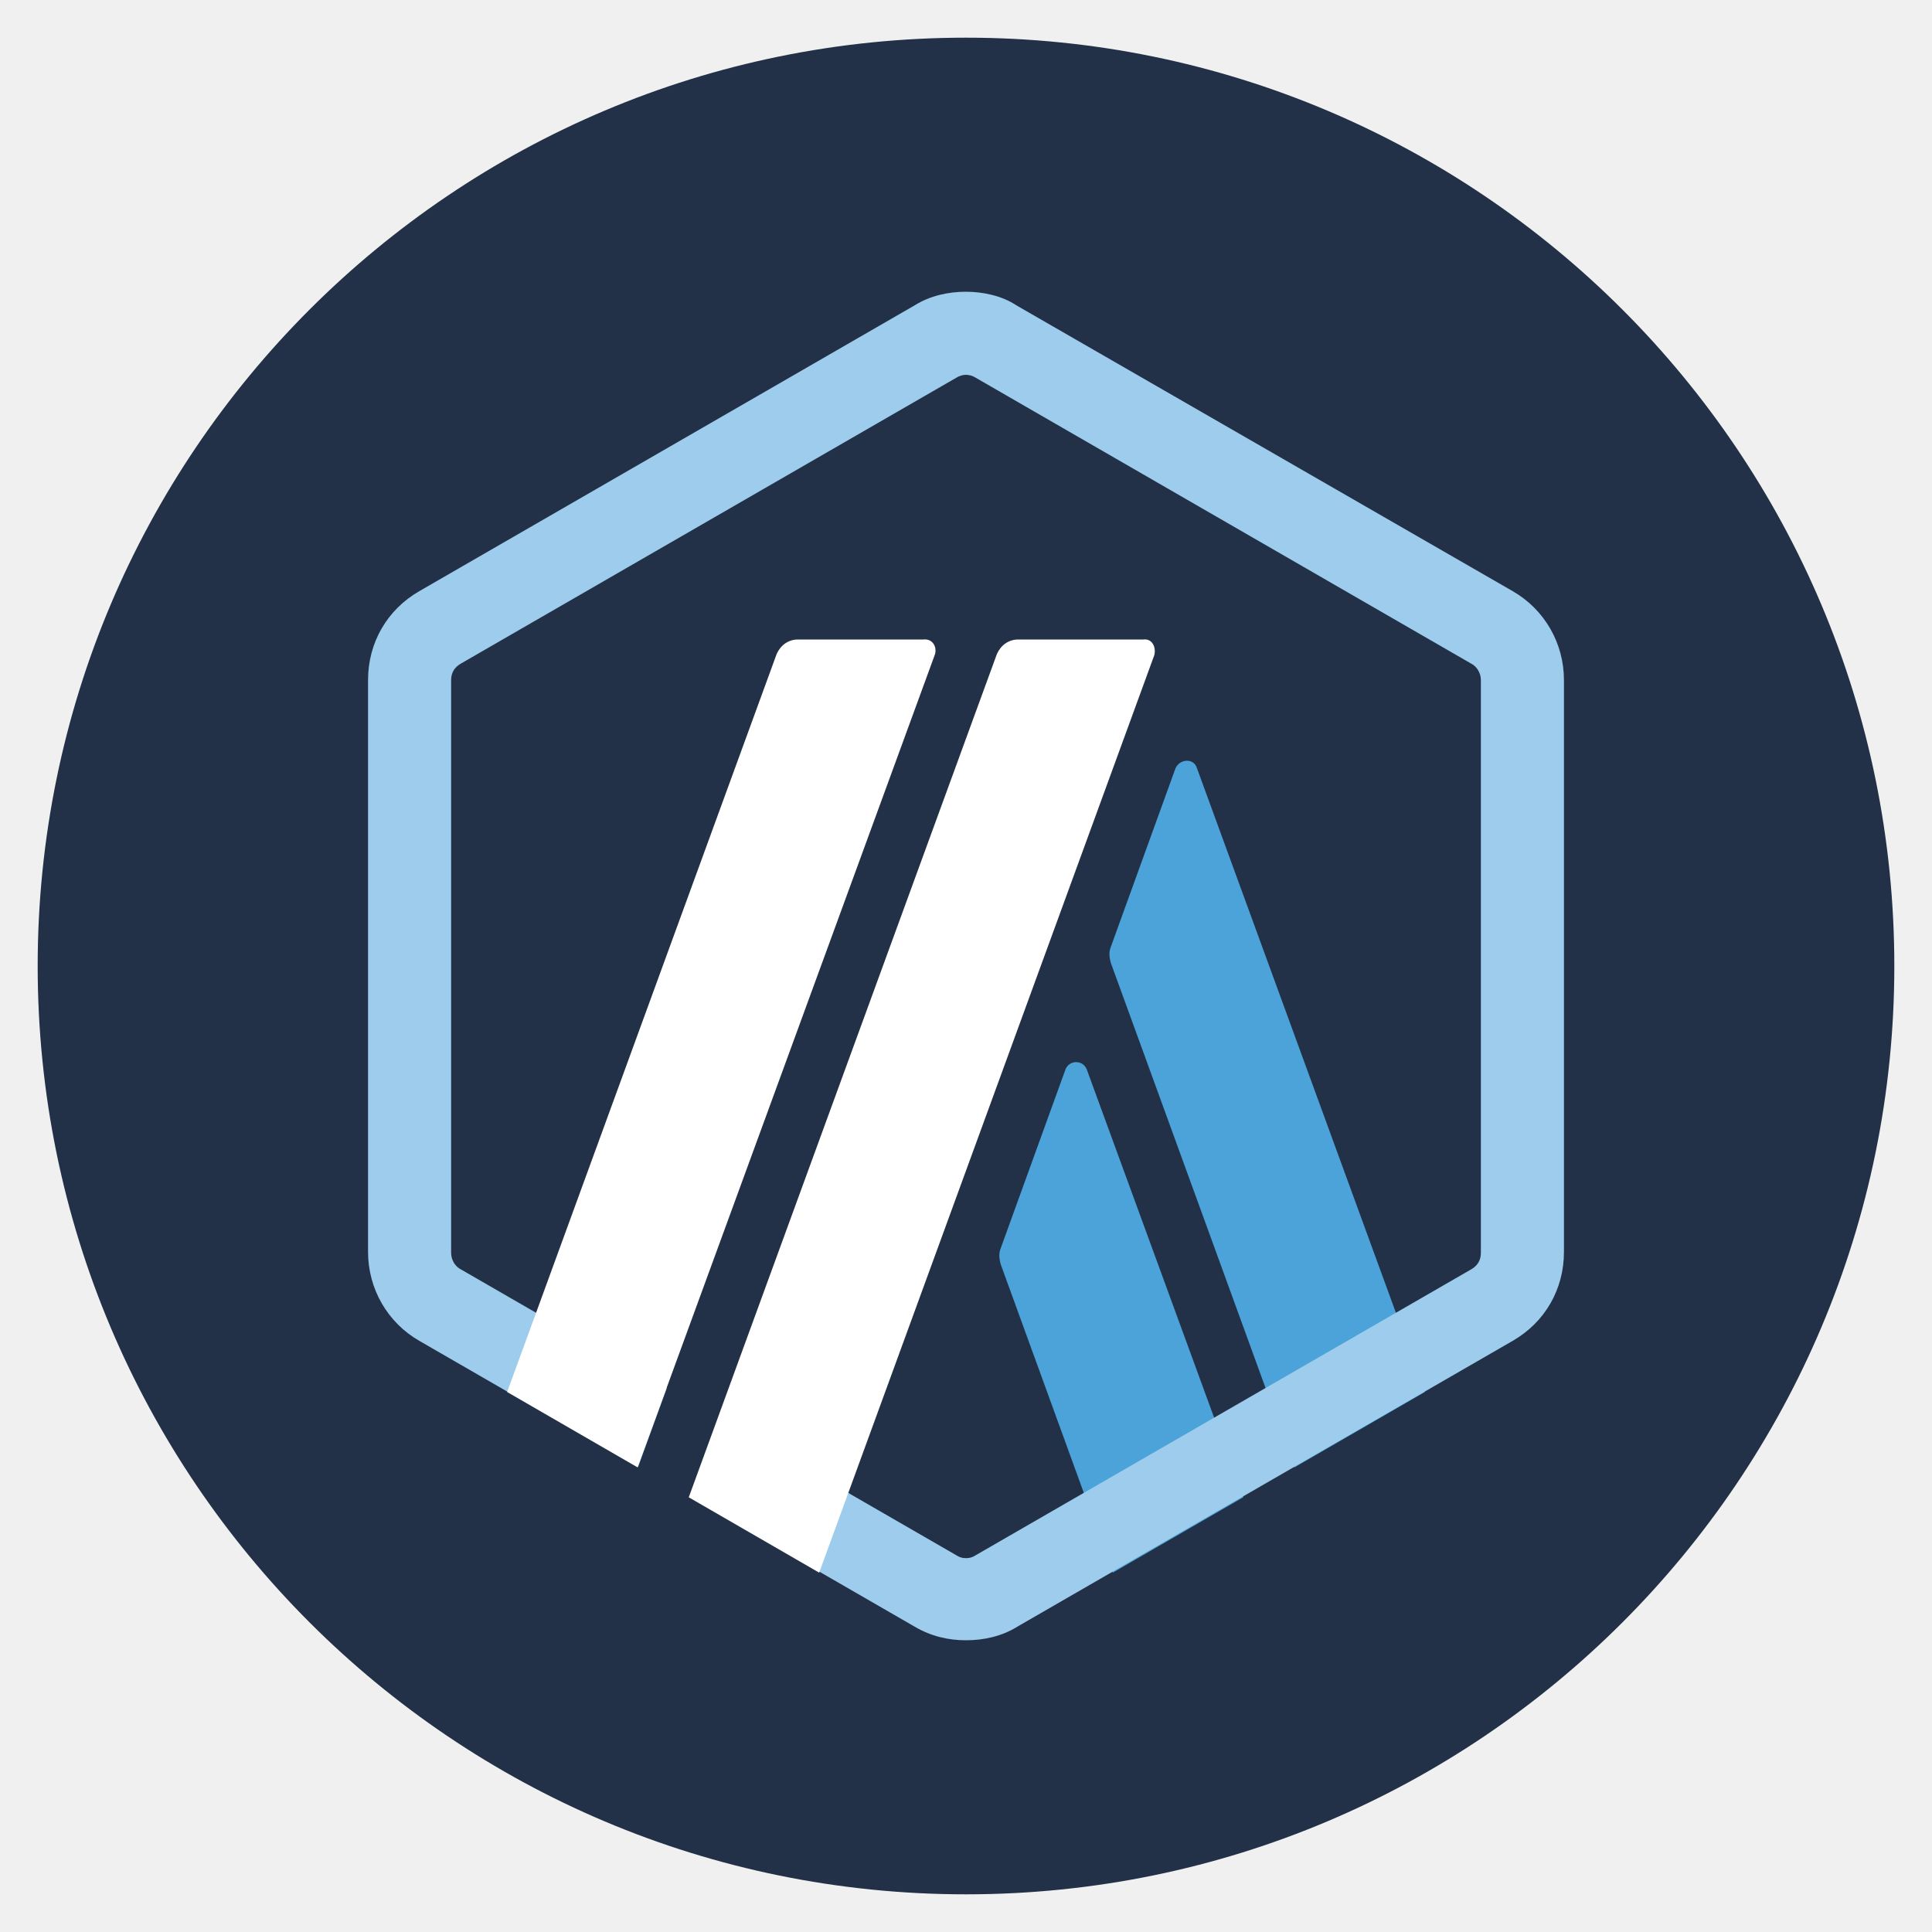
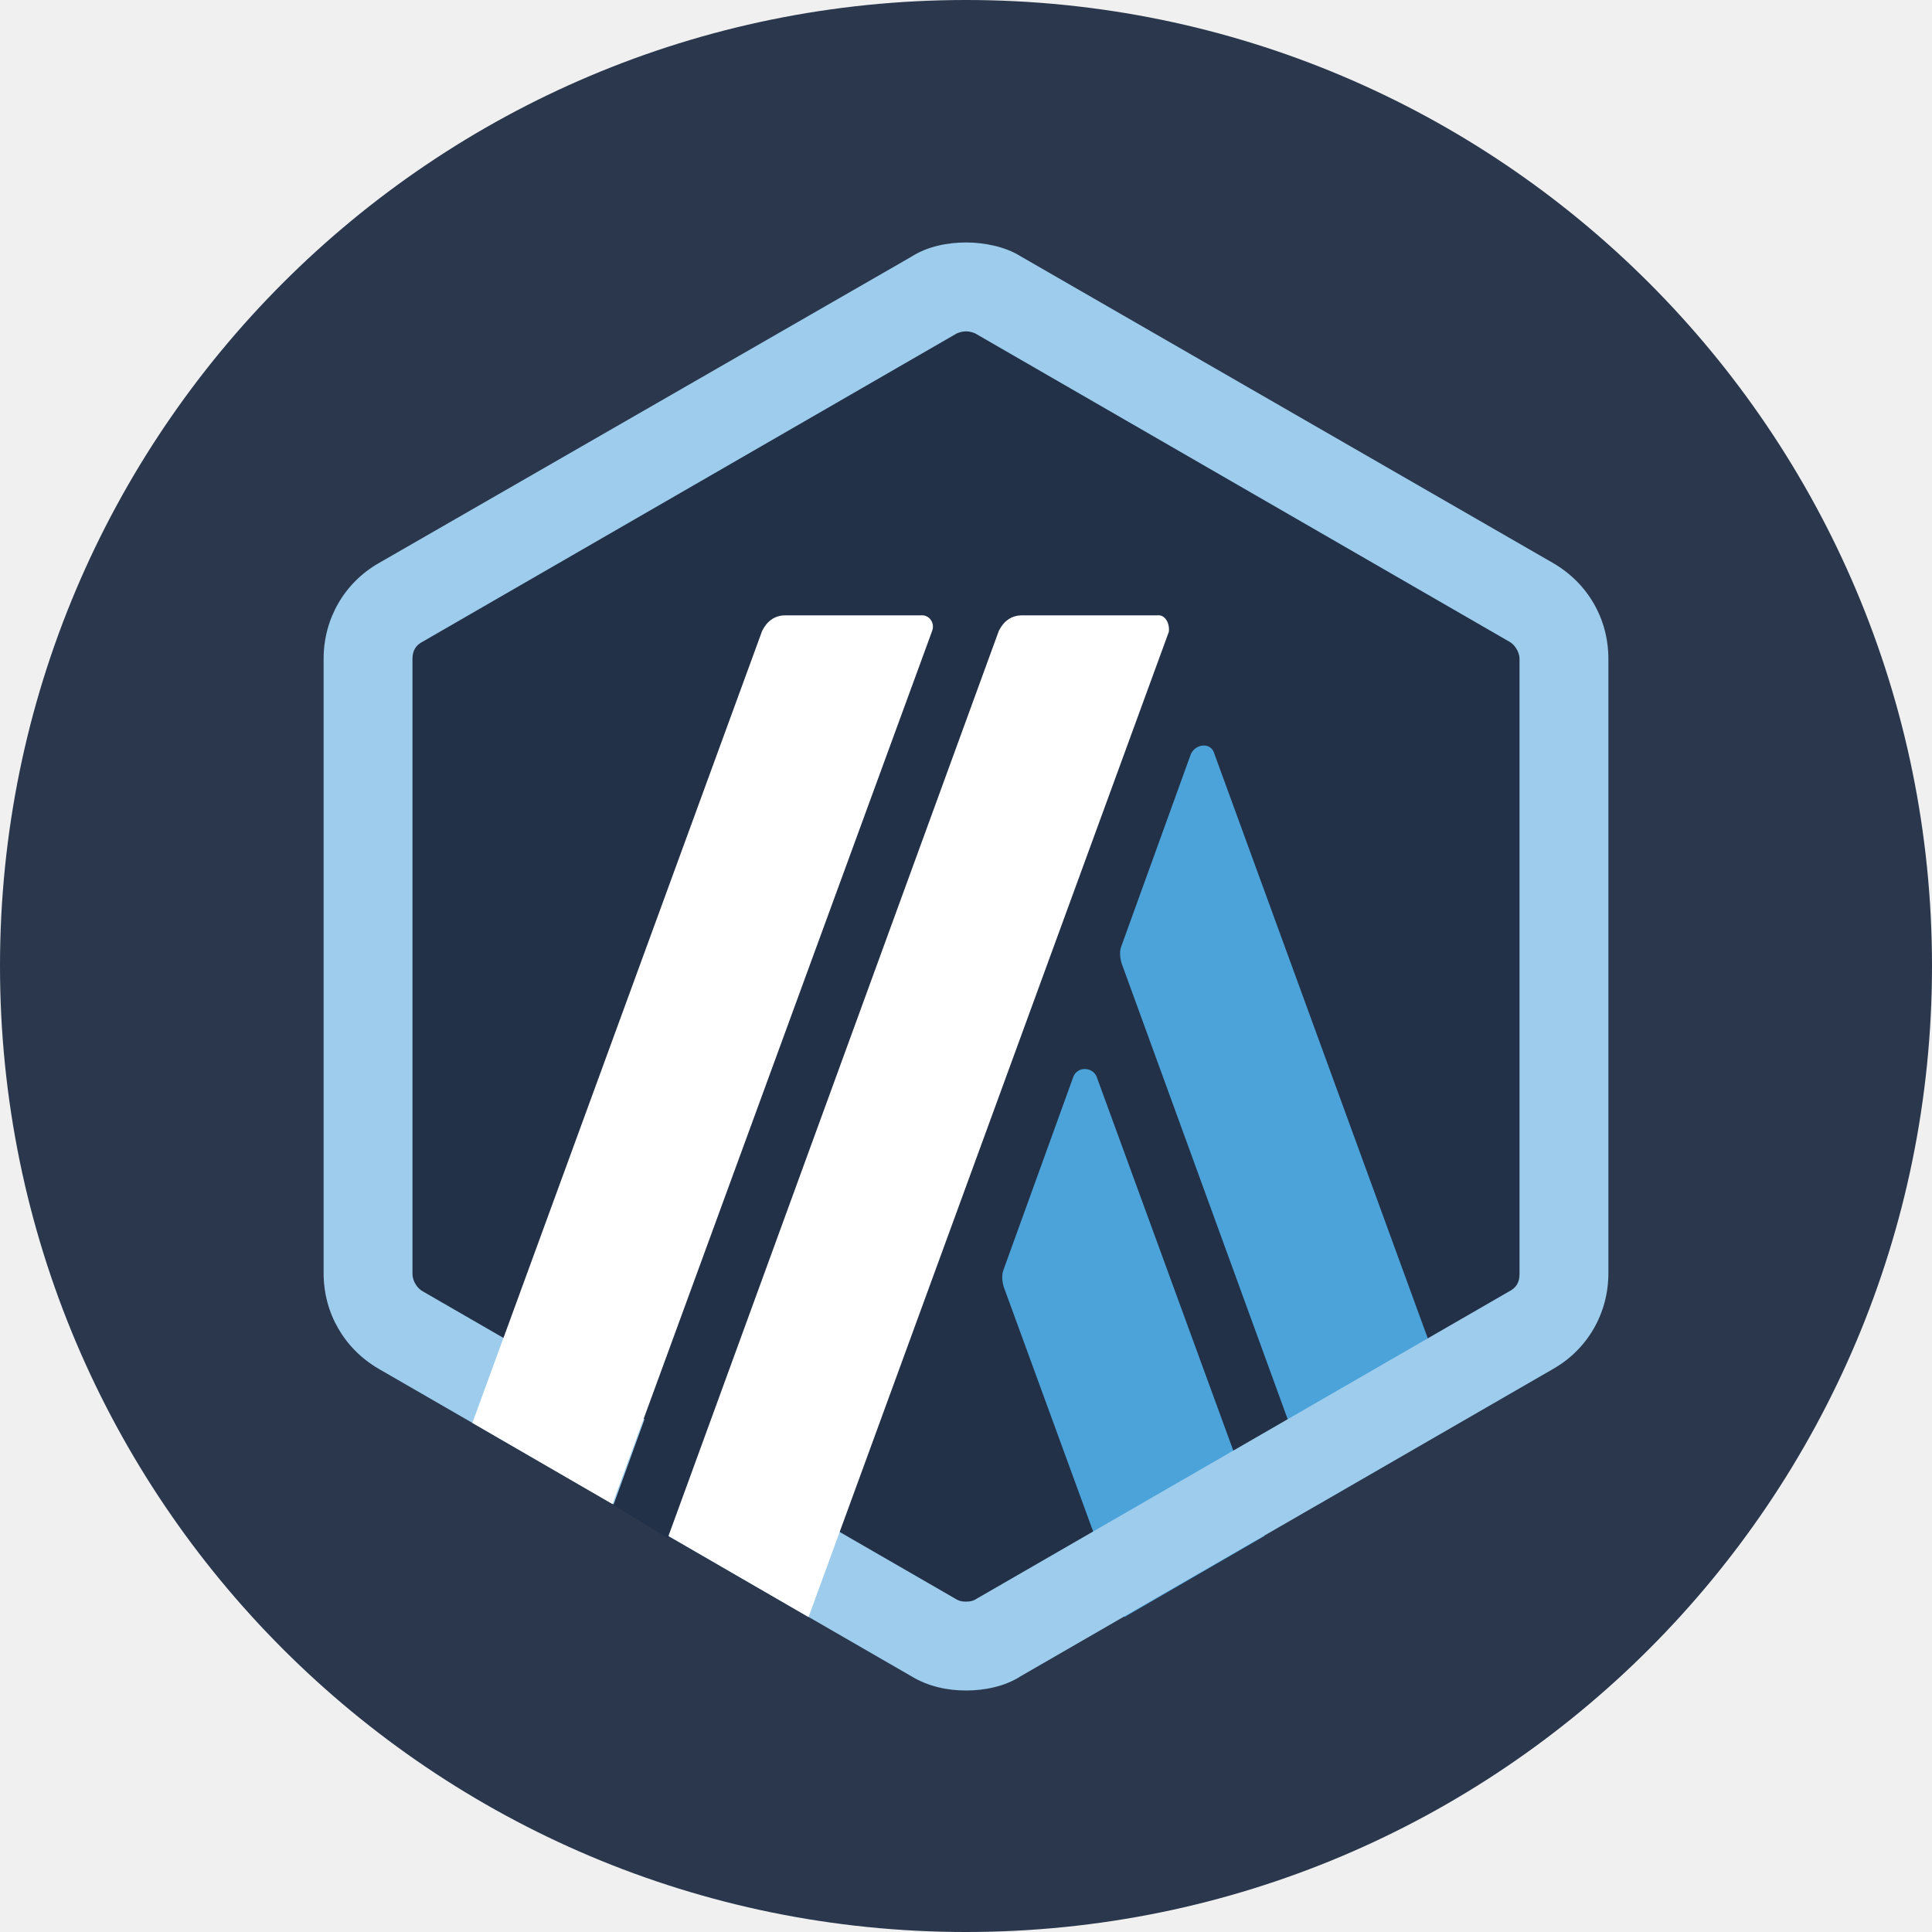
<svg xmlns="http://www.w3.org/2000/svg" version="1.1" id="Layer_1" x="0px" y="0px" viewBox="0 0 200 200" style="enable-background:new 0 0 200 200;" xml:space="preserve">
  <style type="text/css">
- 	.st0{fill-rule:evenodd;clip-rule:evenodd;fill:#223147;}
+ 	.st0{fill-rule:evenodd;clip-rule:evenodd;fill:#2A374D;}
	.st1{fill:#223147;}
	.st2{fill:#4BA3DA;}
	.st3{fill:#9DCCEC;}
	.st4{fill:#FFFFFF;}
</style>
-   <circle class="st0" cx="100" cy="100" r="96.1" />
+   <circle class="st0" cx="100" cy="100" r="100" />
  <g id="surface1_00000182491684941137353270000015732112206820664486_">
-     <path class="st1" d="M42.8,72.7v54.8c0,3.5,1.8,6.7,4.9,8.5l47.4,27.3c3.1,1.7,6.7,1.7,9.8,0l47.4-27.3c3.1-1.7,4.9-5,4.9-8.5V72.7   c0-3.5-1.8-6.7-4.9-8.5l-47.4-27.3c-3.1-1.7-6.7-1.7-9.8,0L47.7,64.2C44.7,65.9,42.9,69.2,42.8,72.7L42.8,72.7z" />
-     <path class="st2" d="M110.3,110.7l-6.7,18.5c-0.2,0.5-0.2,1,0,1.7l11.6,31.9l13.5-7.8l-16.2-44.3   C112.1,109.7,110.7,109.7,110.3,110.7z" />
-     <path class="st2" d="M123.9,79.5c-0.3-1-1.7-1-2.2,0L115,98c-0.2,0.5-0.2,1,0,1.7l19,52.2l13.5-7.8L123.9,79.5L123.9,79.5z" />
-     <path class="st3" d="M100,38.8c0.3,0,0.7,0.1,1,0.3l51.3,29.6c0.6,0.3,1,1,1,1.7v59.3c0,0.7-0.3,1.3-1,1.7L101,161   c-0.3,0.2-0.6,0.3-1,0.3s-0.7-0.1-1-0.3l-51.3-29.6c-0.6-0.3-1-1-1-1.7V70.4c0-0.7,0.3-1.3,1-1.7L99,39.1   C99.3,38.9,99.7,38.8,100,38.8L100,38.8z M100,30.2c-1.8,0-3.7,0.4-5.3,1.4L43.4,61.2c-3.3,1.9-5.3,5.3-5.3,9.2v59.2   c0,3.8,2,7.3,5.3,9.2l51.3,29.6c1.7,1,3.5,1.4,5.3,1.4s3.7-0.4,5.3-1.4l51.3-29.6c3.3-1.9,5.3-5.3,5.3-9.2V70.4   c0-3.8-2-7.3-5.3-9.2l-51.4-29.6C103.7,30.6,101.7,30.2,100,30.2L100,30.2z" />
-     <path class="st1" d="M66,152l4.7-12.9l9.5,7.9l-8.9,8.1L66,152z" />
-     <path class="st4" d="M95.6,66.2h-13c-1,0-1.8,0.6-2.2,1.5l-27.9,76.4l13.5,7.8l30.8-84.2C97,66.9,96.5,66.1,95.6,66.2L95.6,66.2z" />
-     <path class="st4" d="M118.4,66.2h-13c-1,0-1.8,0.6-2.2,1.5l-31.9,87.3l13.5,7.8l34.7-95C119.7,66.9,119.2,66.1,118.4,66.2   L118.4,66.2z" />
+     <path class="st1" d="M38.6,70.7v58.8c0,3.8,1.9,7.2,5.3,9.1L94.7,168c3.3,1.8,7.2,1.8,10.5,0l50.9-29.3c3.3-1.8,5.3-5.4,5.3-9.1   V70.7c0-3.8-1.9-7.2-5.3-9.1l-50.9-29.3c-3.3-1.8-7.2-1.8-10.5,0L43.9,61.6C40.6,63.4,38.7,66.9,38.6,70.7L38.6,70.7z" />
+     <path class="st2" d="M111.1,111.5l-7.2,19.9c-0.2,0.5-0.2,1.1,0,1.8l12.5,34.2l14.5-8.4l-17.4-47.6   C113,110.4,111.5,110.4,111.1,111.5z" />
+     <path class="st2" d="M125.7,78c-0.3-1.1-1.8-1.1-2.4,0l-7.2,19.9c-0.2,0.5-0.2,1.1,0,1.8l20.4,56l14.5-8.4L125.7,78L125.7,78z" />
+     <path class="st3" d="M100,34.3c0.3,0,0.8,0.1,1.1,0.3l55.1,31.8c0.6,0.3,1.1,1.1,1.1,1.8v63.7c0,0.8-0.3,1.4-1.1,1.8l-55.1,31.8   c-0.3,0.2-0.6,0.3-1.1,0.3s-0.8-0.1-1.1-0.3l-55.1-31.8c-0.6-0.3-1.1-1.1-1.1-1.8V68.2c0-0.8,0.3-1.4,1.1-1.8l55.1-31.8   C99.2,34.4,99.7,34.3,100,34.3L100,34.3z M100,25.1c-1.9,0-4,0.4-5.7,1.5L39.2,58.3c-3.5,2-5.7,5.7-5.7,9.9v63.6   c0,4.1,2.1,7.8,5.7,9.9l55.1,31.8c1.8,1.1,3.8,1.5,5.7,1.5s4-0.4,5.7-1.5l55.1-31.8c3.5-2,5.7-5.7,5.7-9.9V68.2   c0-4.1-2.1-7.8-5.7-9.9l-55.2-31.8C104,25.5,101.8,25.1,100,25.1L100,25.1z" />
+     <path class="st1" d="M63.5,155.8l5-13.8l10.2,8.5l-9.6,8.7L63.5,155.8z" />
+     <path class="st4" d="M95.3,63.7h-14c-1.1,0-1.9,0.6-2.4,1.6l-30,82l14.5,8.4l33.1-90.4C96.8,64.5,96.2,63.6,95.3,63.7L95.3,63.7z" />
+     <path class="st4" d="M119.8,63.7h-14c-1.1,0-1.9,0.6-2.4,1.6L69.2,159l14.5,8.4l37.3-102C121.1,64.5,120.6,63.6,119.8,63.7   L119.8,63.7z" />
  </g>
</svg>
